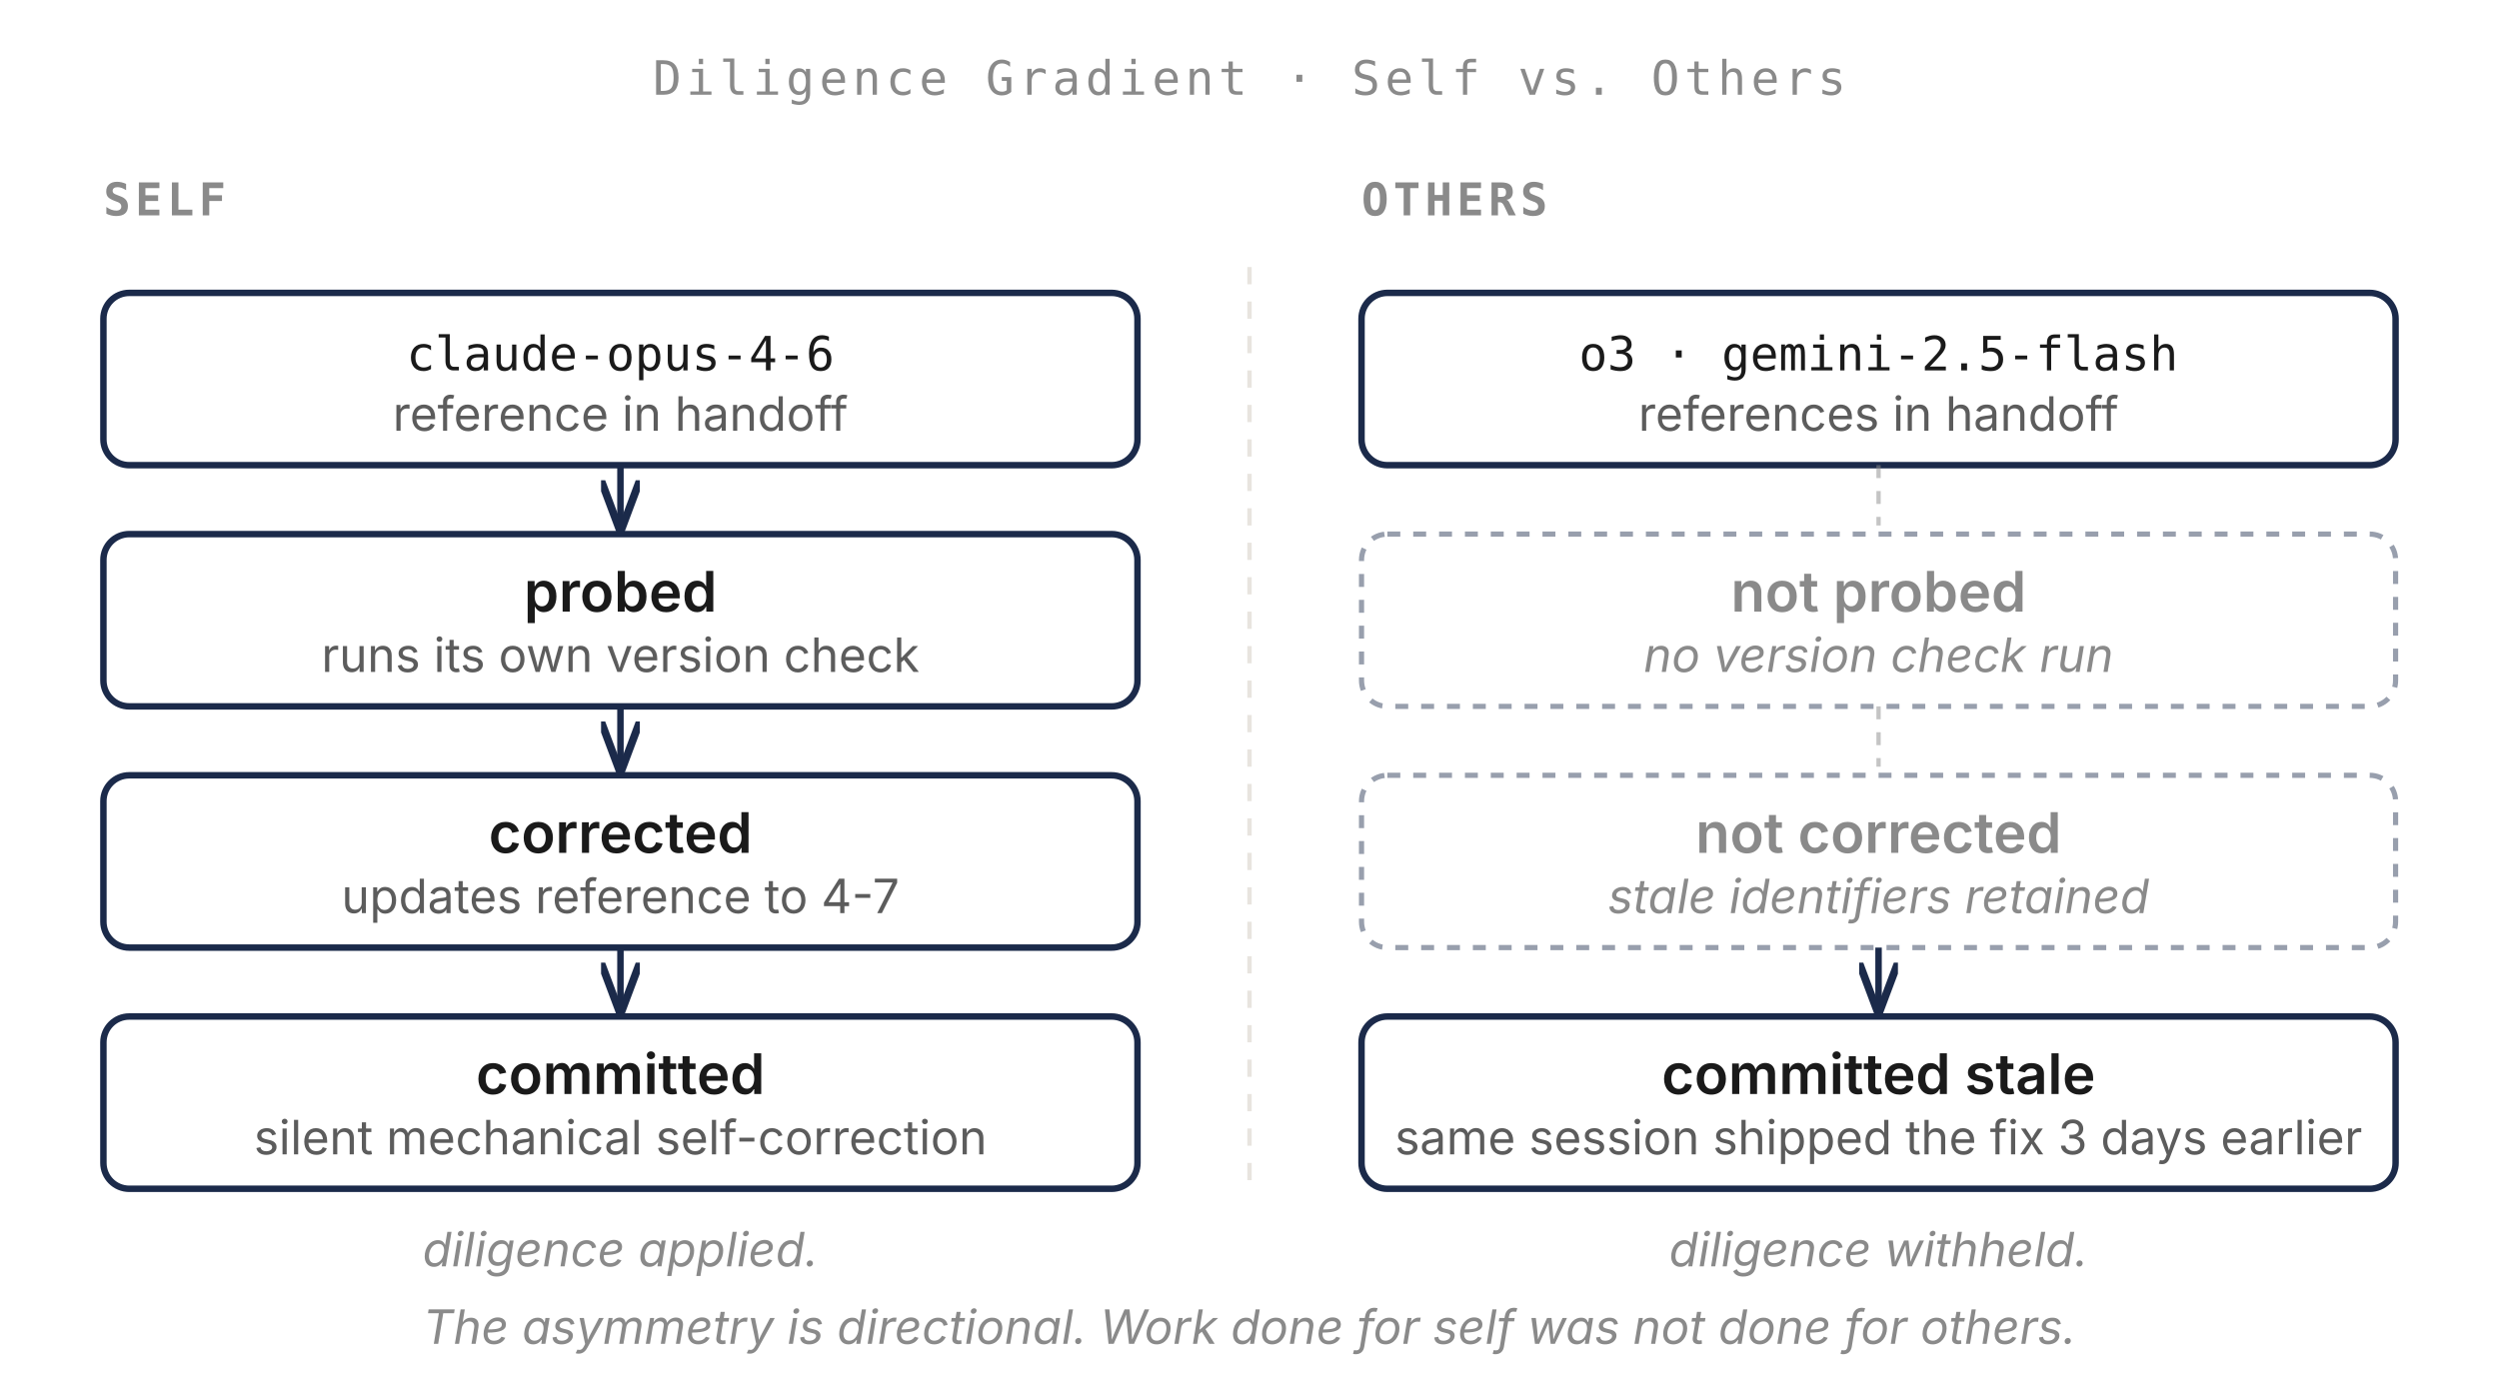
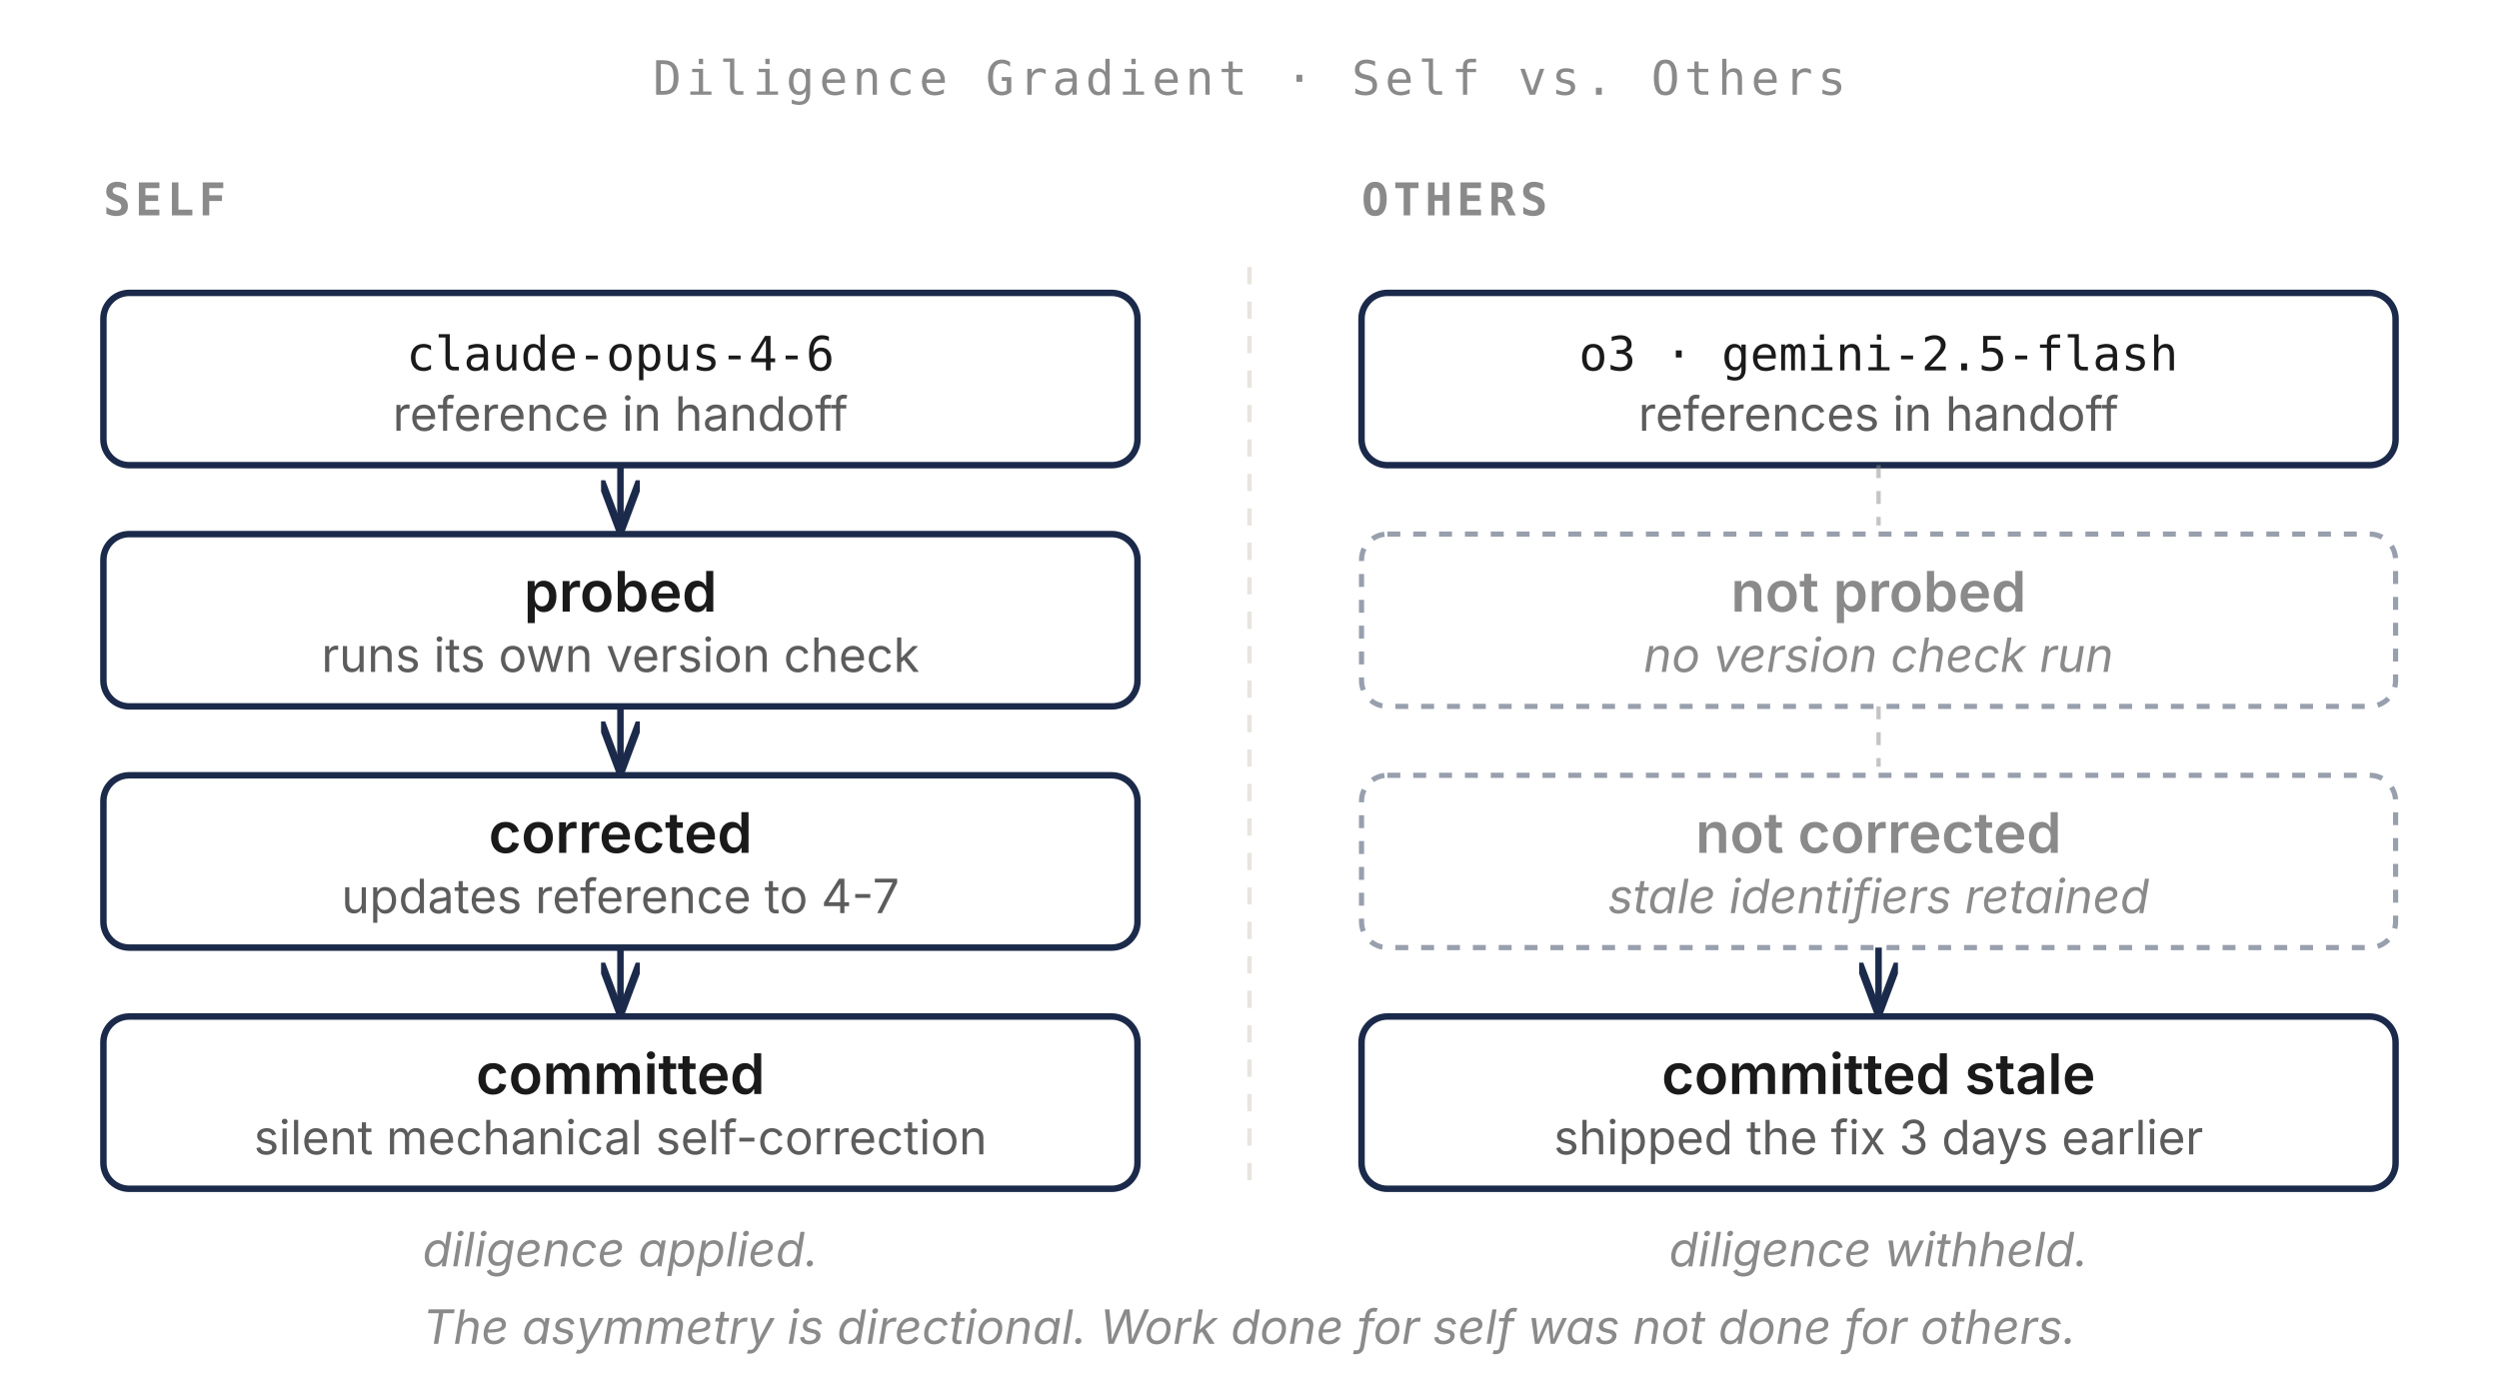
<svg xmlns="http://www.w3.org/2000/svg" viewBox="0 0 580 320" font-family="'DM Sans', -apple-system, BlinkMacSystemFont, sans-serif">
  <style>
    .step-box { fill: none; stroke: #1B2A4A; stroke-width: 1.5; rx: 6; }
    .step-box-ghost { fill: none; stroke: #1B2A4A; stroke-width: 1.2; stroke-dasharray: 3 3; opacity: 0.45; rx: 6; }
    .step-title { font-size: 13px; font-weight: 600; fill: #1A1A1A; }
    .step-title-ghost { font-size: 13px; font-weight: 600; fill: #8A8A8A; }
    .step-desc { font-size: 11px; fill: #5C5C5C; }
    .step-desc-ghost { font-size: 11px; fill: #8A8A8A; font-style: italic; }
    .mono { font-size: 11px; fill: #1A1A1A; font-family: 'JetBrains Mono', 'SF Mono', monospace; }
    .mono-dim { font-size: 11px; fill: #8A8A8A; font-family: 'JetBrains Mono', 'SF Mono', monospace; }
    .arrow { stroke: #1B2A4A; stroke-width: 1.5; fill: none; marker-end: url(#arrowhead); }
    .arrow-ghost { stroke: #8A8A8A; stroke-width: 1; stroke-dasharray: 3 3; fill: none; opacity: 0.5; }
    .arrow-path { fill: none; stroke: #1B2A4A; stroke-width: 1.2; }
    .divider { stroke: #E8E4DF; stroke-width: 1; stroke-dasharray: 4 4; }
    .header { font-size: 11px; font-weight: 500; fill: #8A8A8A; letter-spacing: 0.1em; text-transform: uppercase; font-family: 'JetBrains Mono', 'SF Mono', monospace; }
    .layer-label { font-size: 10.5px; font-weight: 600; fill: #8A8A8A; letter-spacing: 0.1em; text-transform: uppercase; font-family: 'JetBrains Mono', 'SF Mono', monospace; }
    .annotation { font-size: 11px; fill: #8A8A8A; font-style: italic; }
    [data-theme="terminal"] .step-box { stroke: #3CEC6A; }
    [data-theme="terminal"] .step-box-ghost { stroke: #5A7A5A; }
    [data-theme="terminal"] .step-title { fill: #D4E4D4; }
    [data-theme="terminal"] .step-title-ghost { fill: #5A7A5A; }
    [data-theme="terminal"] .step-desc { fill: #8FA88F; }
    [data-theme="terminal"] .step-desc-ghost { fill: #5A7A5A; }
    [data-theme="terminal"] .mono { fill: #D4E4D4; }
    [data-theme="terminal"] .mono-dim { fill: #5A7A5A; }
    [data-theme="terminal"] .arrow { stroke: #3CEC6A; }
    [data-theme="terminal"] .arrow-ghost { stroke: #5A7A5A; }
    [data-theme="terminal"] .arrow-path { stroke: #3CEC6A; }
    [data-theme="terminal"] .divider { stroke: #1C2E24; }
    [data-theme="terminal"] .header { fill: #5A7A5A; }
    [data-theme="terminal"] .layer-label { fill: #5A7A5A; }
    [data-theme="terminal"] .annotation { fill: #5A7A5A; }
  </style>
  <defs>
    <marker id="arrowhead" markerWidth="8" markerHeight="6" refX="7" refY="3" orient="auto">
      <path d="M0,0 L8,3 L0,6" class="arrow-path" />
    </marker>
  </defs>
  <text x="290" y="22" text-anchor="middle" class="header">Diligence Gradient  ·  Self vs. Others</text>
  <text x="24" y="50" class="layer-label">SELF</text>
  <text x="316" y="50" class="layer-label">OTHERS</text>
  <line x1="290" y1="62" x2="290" y2="278" class="divider" />
  <rect x="24" y="68" width="240" height="40" class="step-box" />
  <text x="144" y="86" text-anchor="middle" class="mono">claude-opus-4-6</text>
  <text x="144" y="100" text-anchor="middle" class="step-desc">reference in handoff</text>
  <line x1="144" y1="108" x2="144" y2="122" class="arrow" />
  <rect x="24" y="124" width="240" height="40" class="step-box" />
  <text x="144" y="142" text-anchor="middle" class="step-title">probed</text>
  <text x="144" y="156" text-anchor="middle" class="step-desc">runs its own version check</text>
  <line x1="144" y1="164" x2="144" y2="178" class="arrow" />
  <rect x="24" y="180" width="240" height="40" class="step-box" />
  <text x="144" y="198" text-anchor="middle" class="step-title">corrected</text>
  <text x="144" y="212" text-anchor="middle" class="step-desc">updates reference to 4-7</text>
  <line x1="144" y1="220" x2="144" y2="234" class="arrow" />
  <rect x="24" y="236" width="240" height="40" class="step-box" />
  <text x="144" y="254" text-anchor="middle" class="step-title">committed</text>
  <text x="144" y="268" text-anchor="middle" class="step-desc">silent mechanical self-correction</text>
  <rect x="316" y="68" width="240" height="40" class="step-box" />
  <text x="436" y="86" text-anchor="middle" class="mono">o3  ·  gemini-2.5-flash</text>
  <text x="436" y="100" text-anchor="middle" class="step-desc">references in handoff</text>
  <line x1="436" y1="108" x2="436" y2="122" class="arrow-ghost" />
  <rect x="316" y="124" width="240" height="40" class="step-box-ghost" />
  <text x="436" y="142" text-anchor="middle" class="step-title-ghost">not probed</text>
  <text x="436" y="156" text-anchor="middle" class="step-desc-ghost">no version check run</text>
  <line x1="436" y1="164" x2="436" y2="178" class="arrow-ghost" />
  <rect x="316" y="180" width="240" height="40" class="step-box-ghost" />
  <text x="436" y="198" text-anchor="middle" class="step-title-ghost">not corrected</text>
  <text x="436" y="212" text-anchor="middle" class="step-desc-ghost">stale identifiers retained</text>
  <line x1="436" y1="220" x2="436" y2="234" class="arrow" />
  <rect x="316" y="236" width="240" height="40" class="step-box" />
  <text x="436" y="254" text-anchor="middle" class="step-title">committed stale</text>
-   <text x="436" y="268" text-anchor="middle" class="step-desc">same session shipped the fix 3 days earlier</text>
+   <text x="436" y="268" text-anchor="middle" class="step-desc">shipped the fix 3 days earlier</text>
  <text x="144" y="294" text-anchor="middle" class="annotation">diligence applied.</text>
  <text x="436" y="294" text-anchor="middle" class="annotation">diligence withheld.</text>
  <text x="290" y="312" text-anchor="middle" class="annotation">The asymmetry is directional. Work done for self was not done for others.</text>
</svg>
